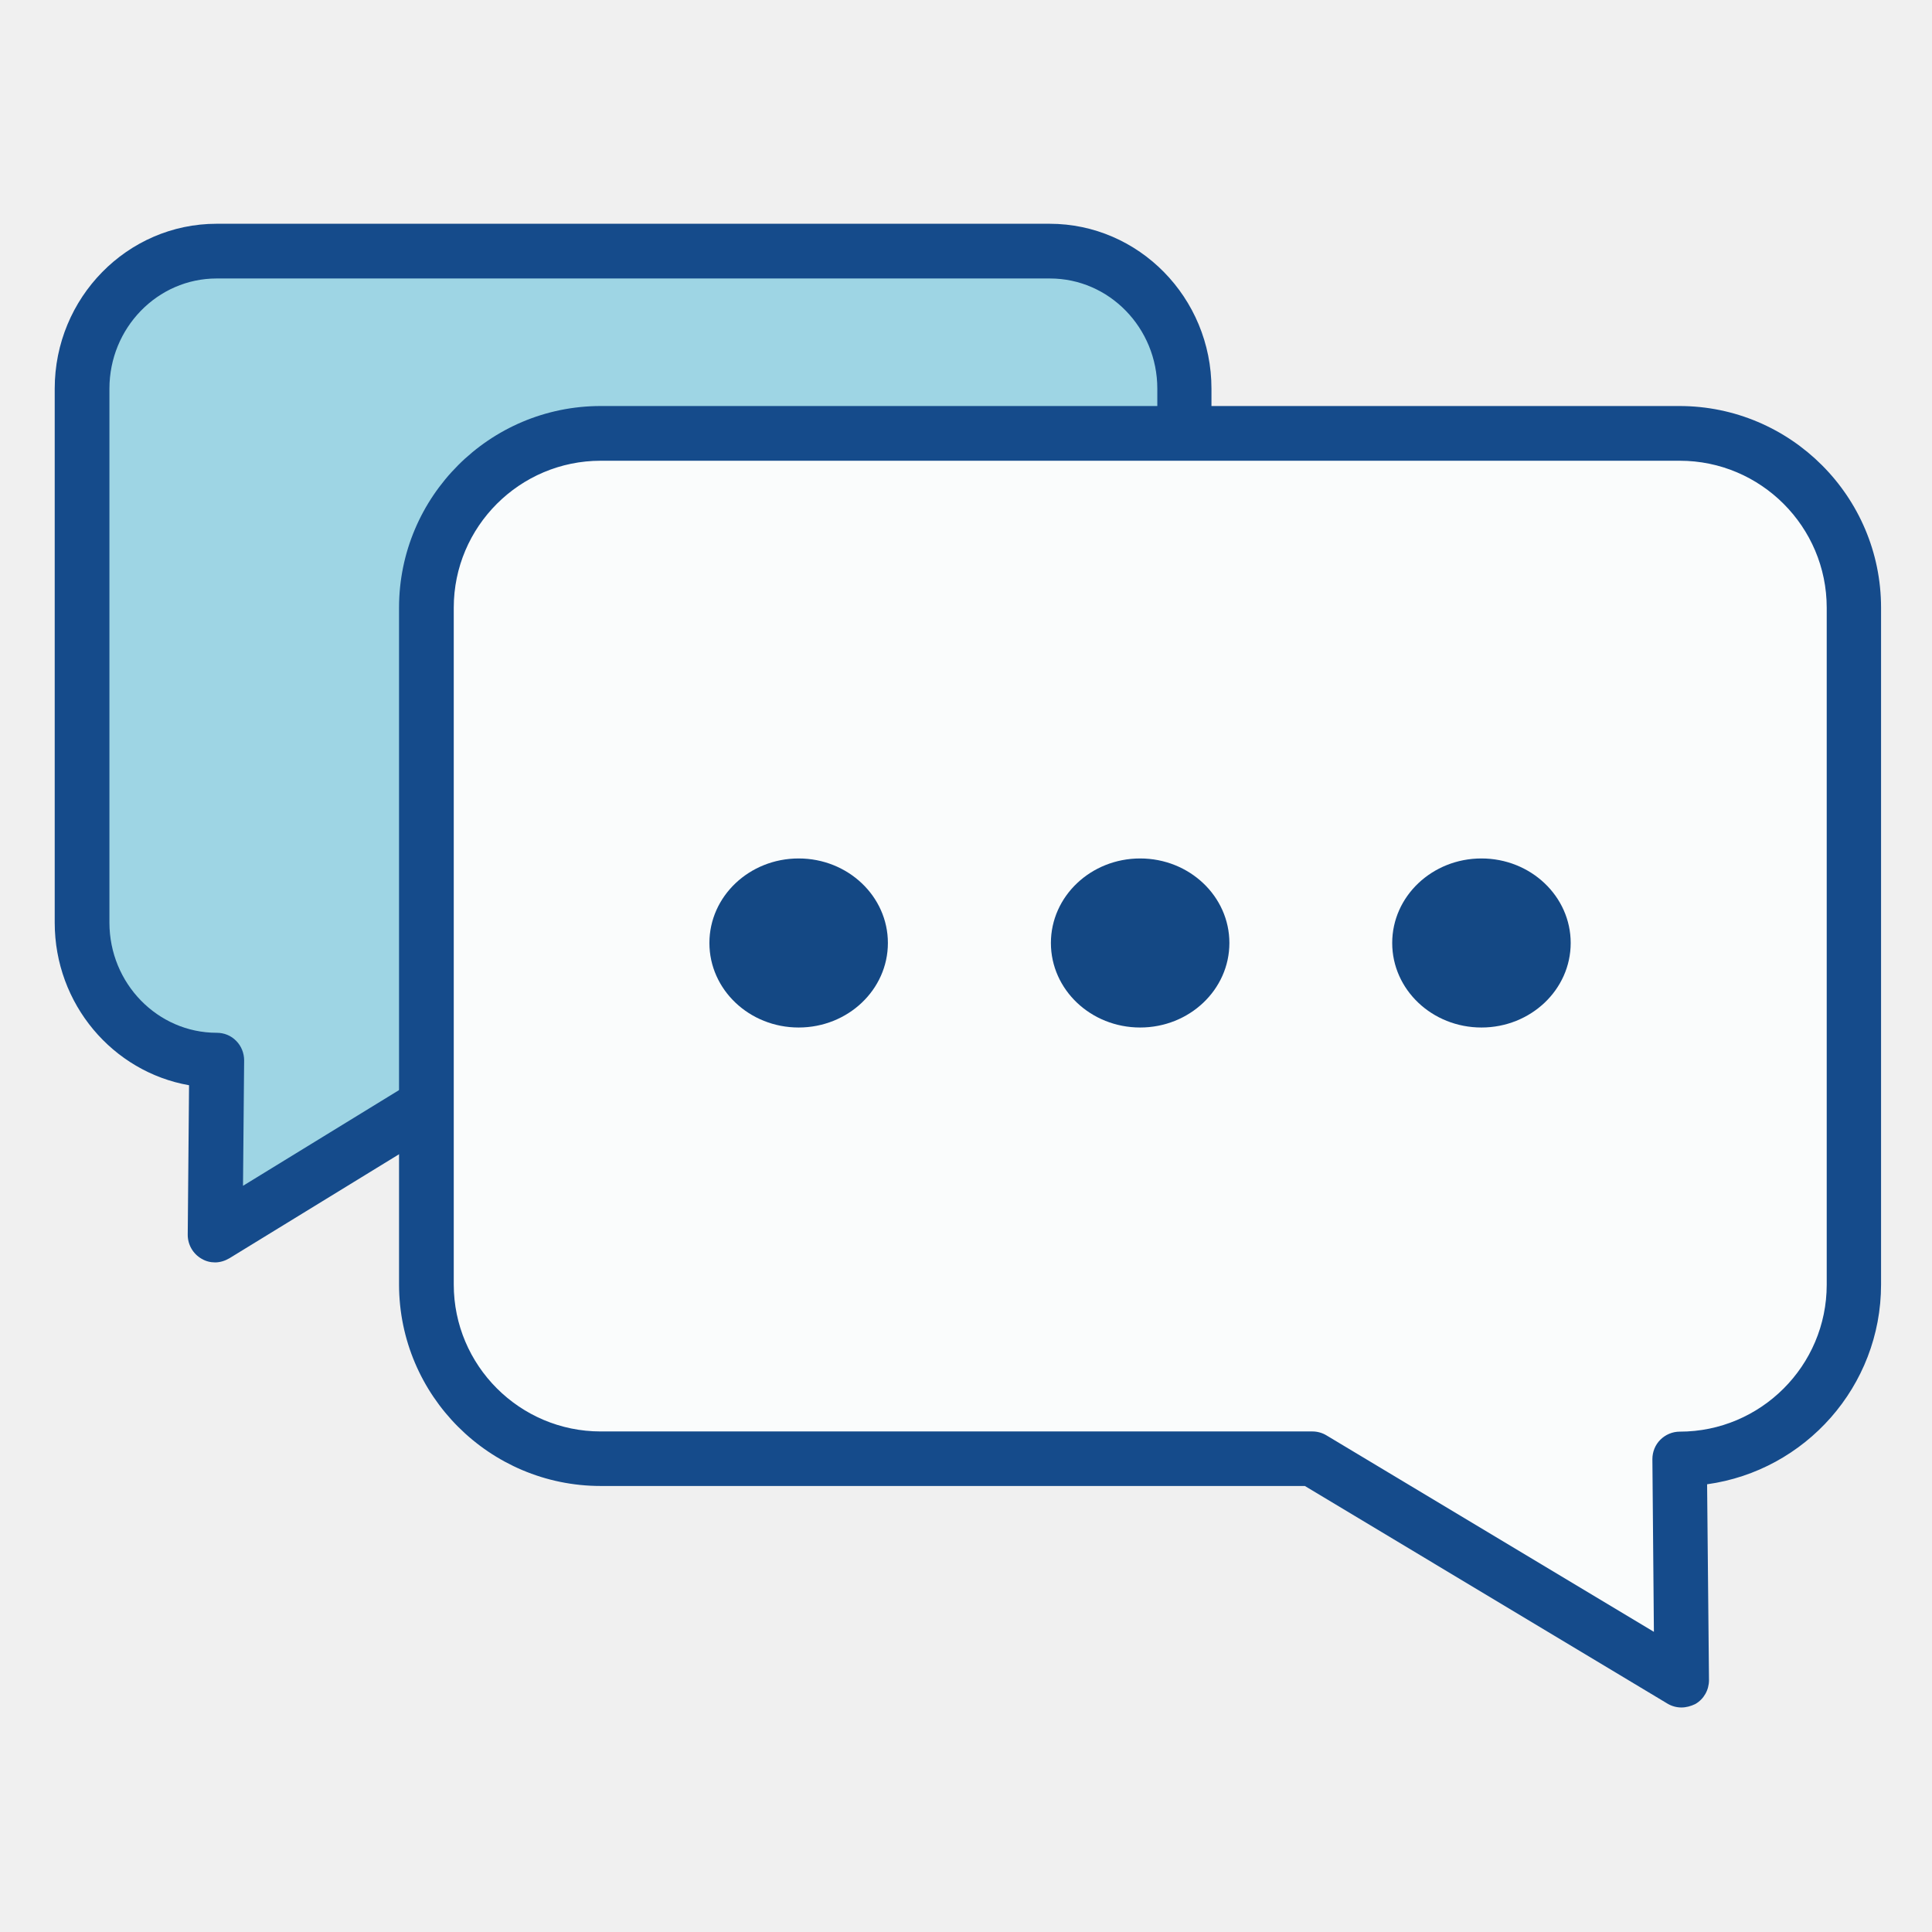
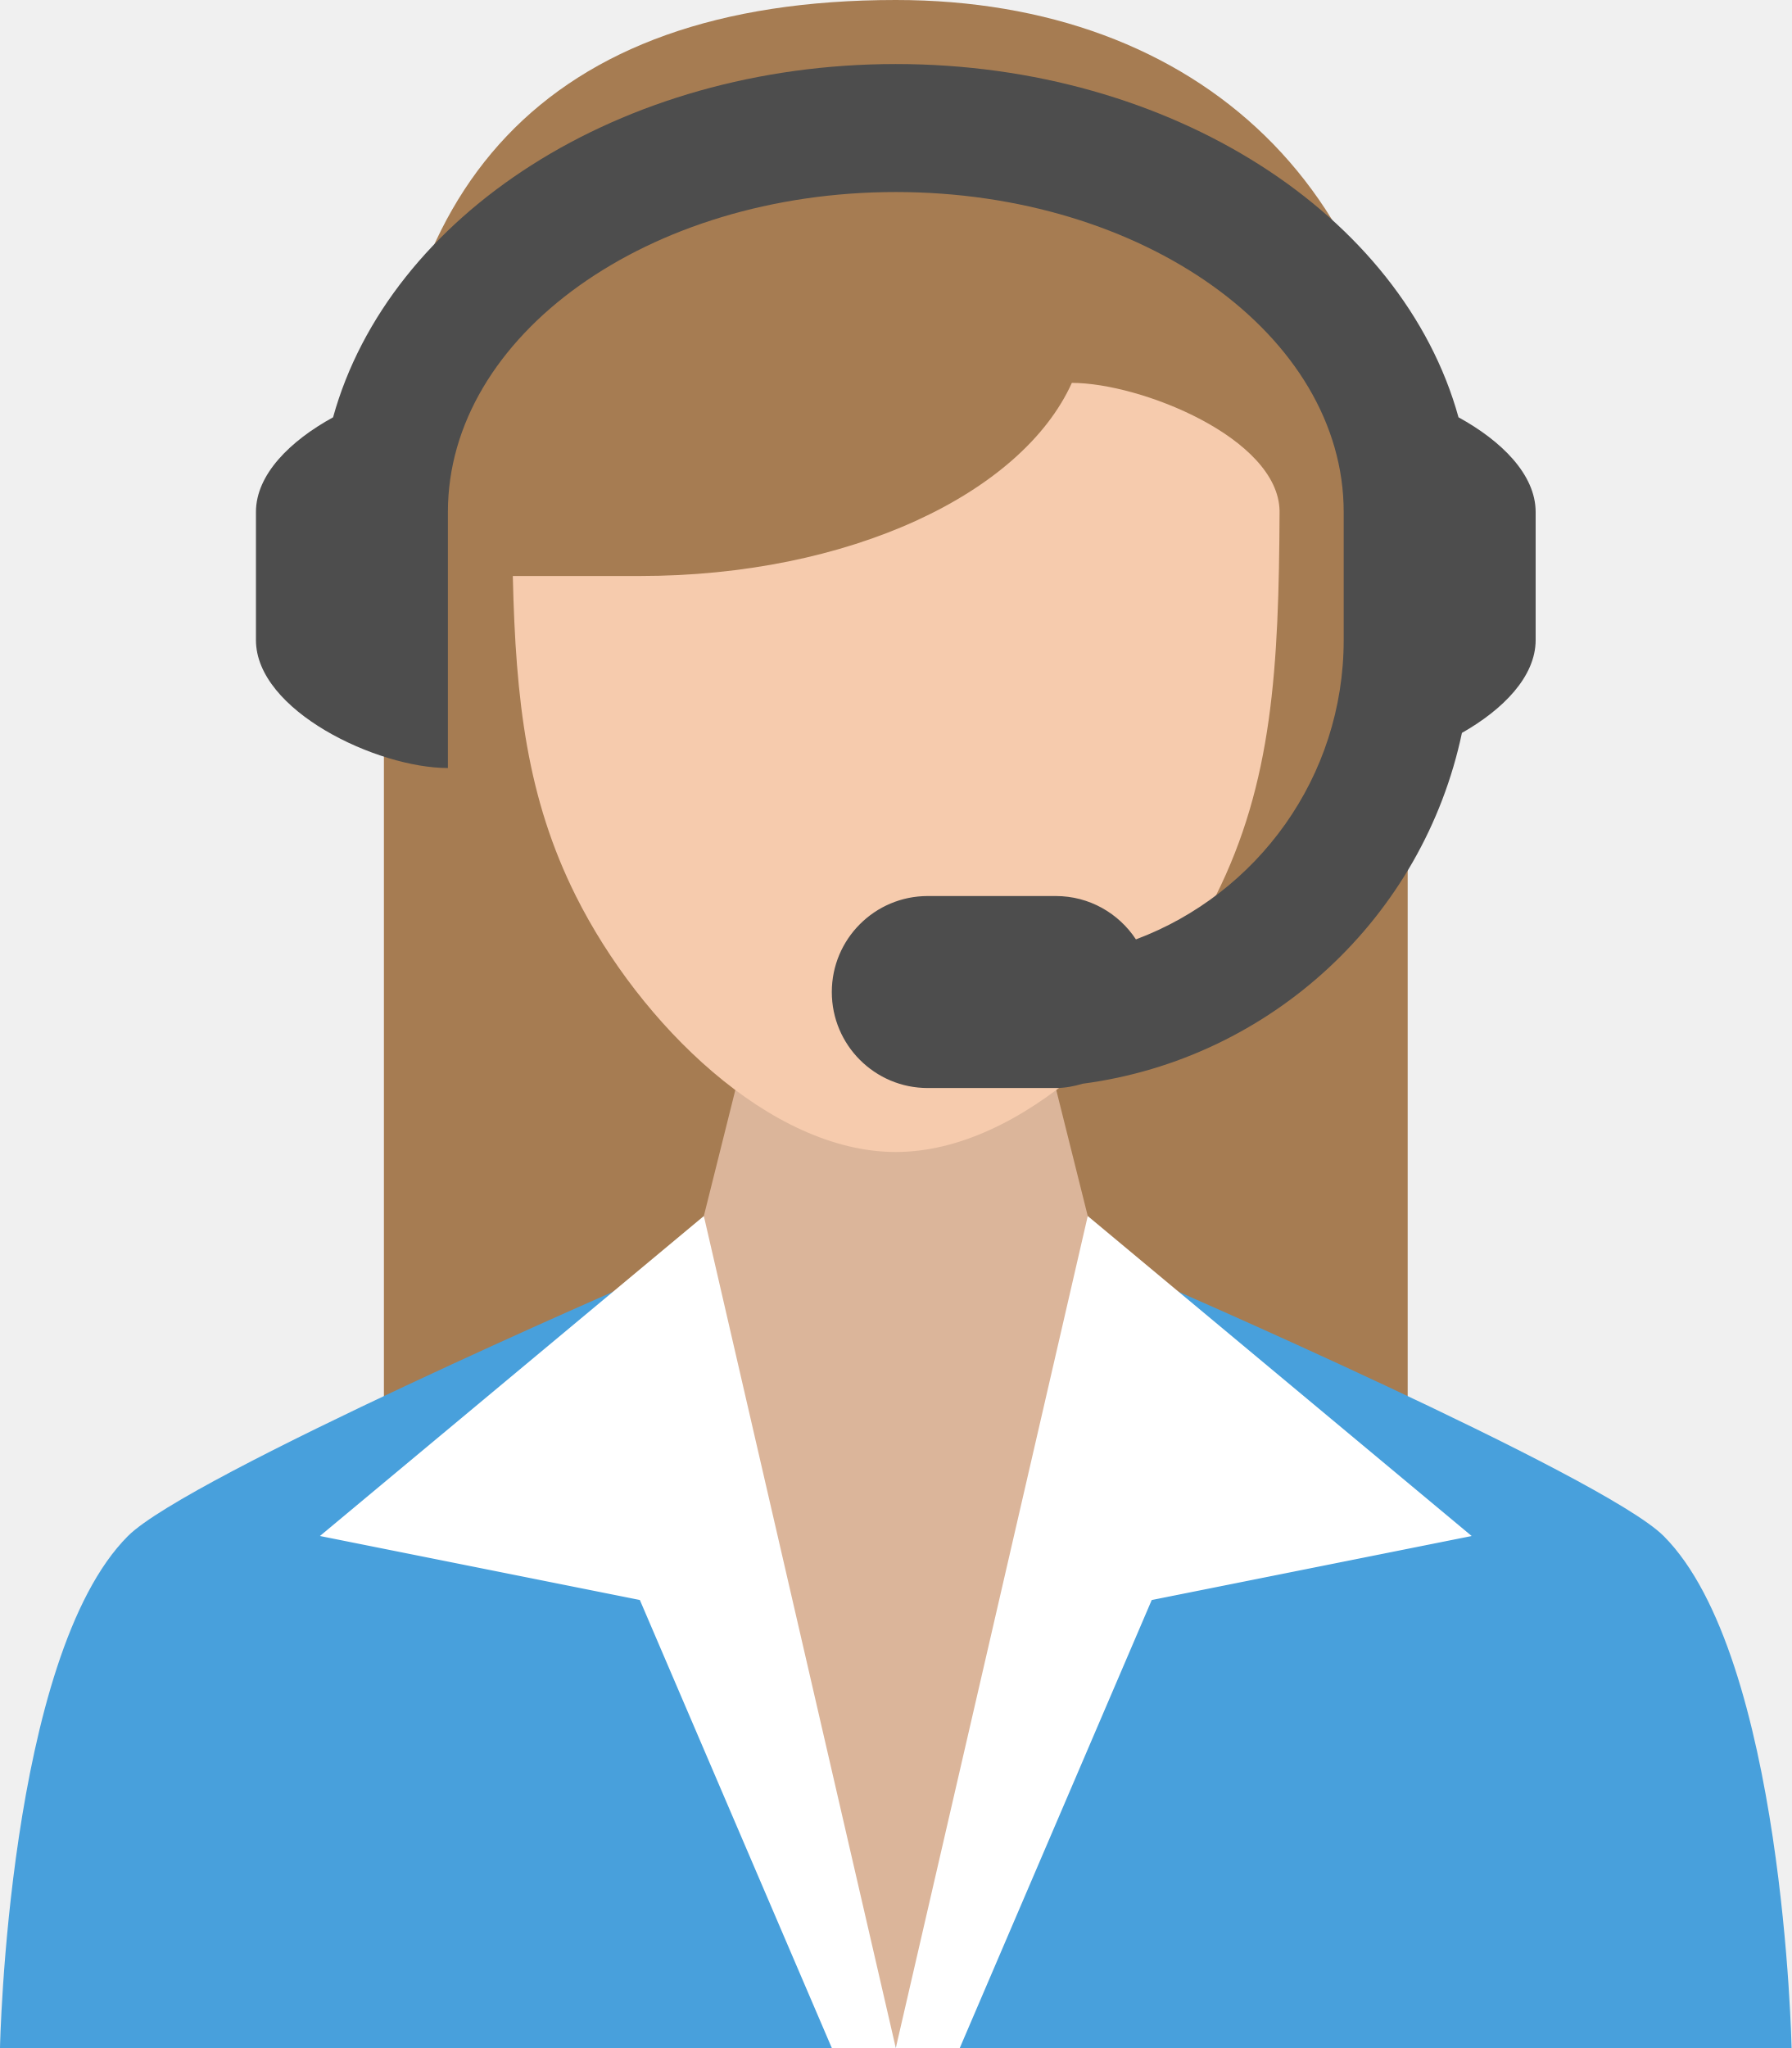
- <svg xmlns="http://www.w3.org/2000/svg" width="800px" height="800px" viewBox="0 0 1024 1024" class="icon" version="1.1">
-   <path d="M114.8 561.9l-0.8 92.6 151.1-92.6h291.3c39.4 0 71.3-32.6 71.3-72.9V206c0-40.3-31.9-72.9-71.3-72.9H114.8c-39.4 0-71.3 32.6-71.3 72.9v283c0 40.3 31.9 72.9 71.3 72.9z" fill="#9ED5E4" />
-   <path d="M114 669.1c-2.5 0-4.9-0.6-7.1-1.9-4.6-2.6-7.4-7.5-7.4-12.7l0.7-79.3C59.8 568.1 29 532.2 29 489V206c0-48.2 38.5-87.4 85.8-87.4h441.5c47.3 0 85.8 39.2 85.8 87.4v283c0 48.2-38.5 87.4-85.8 87.4H269.2l-147.6 90.5c-2.4 1.4-5 2.2-7.6 2.2z m0.8-521.5C83.5 147.6 58 173.8 58 206v283c0 32.2 25.5 58.4 56.9 58.4 3.9 0 7.6 1.5 10.3 4.3 2.7 2.7 4.2 6.5 4.2 10.3l-0.6 66.5 128.8-79c2.3-1.4 4.9-2.1 7.6-2.1h291.3c31.4 0 56.9-26.2 56.9-58.4V206c0-32.2-25.5-58.4-56.9-58.4H114.8z" fill="#154B8B" />
-   <path d="M890.1 773.1l1.1 117.4-195.6-117.4H318.4c-51 0-92.4-41.4-92.4-92.4V322.1c0-51 41.4-92.4 92.4-92.4h571.7c51 0 92.4 41.4 92.4 92.4v358.7c0 50.9-41.3 92.3-92.4 92.3z" fill="#FAFCFC" />
-   <path d="M891.2 905c-2.6 0-5.2-0.7-7.5-2.1L691.6 787.6H318.4c-58.9 0-106.9-47.9-106.9-106.9V322.1c0-58.9 47.9-106.9 106.9-106.9h571.7c58.9 0 106.9 47.9 106.9 106.9v358.7c0 54-40.2 98.7-92.2 105.9l1 103.8c0 5.2-2.7 10.1-7.3 12.7-2.3 1.1-4.8 1.8-7.3 1.8zM318.4 244.2c-42.9 0-77.9 34.9-77.9 77.9v358.7c0 42.9 34.9 77.9 77.9 77.9h377.2c2.6 0 5.2 0.7 7.5 2.1l173.5 104.1-0.8-91.5c0-3.9 1.5-7.6 4.2-10.3 2.7-2.7 6.4-4.3 10.3-4.3 42.9 0 77.9-34.9 77.9-77.9V322.1c0-42.9-34.9-77.9-77.9-77.9H318.4z" fill="#154B8B" />
-   <path d="M376 499.8a47.3 44.8 0 1 0 94.6 0 47.3 44.8 0 1 0-94.6 0Z" fill="#144884" />
-   <path d="M557 499.8a47.3 44.8 0 1 0 94.6 0 47.3 44.8 0 1 0-94.6 0Z" fill="#144884" />
-   <path d="M737.9 499.8a47.3 44.8 0 1 0 94.6 0 47.3 44.8 0 1 0-94.6 0Z" fill="#144884" />
+ <svg xmlns="http://www.w3.org/2000/svg" height="64px" id="Layer_1" style="enable-background:new 0 0 56 64;" version="1.1" viewBox="0 0 56 64" width="56px" xml:space="preserve">
+   <g id="Hair">
+     <g>
+       <path d="M28,0C16.91,0,12,6,12,16v28h32V16C44,6,37.457,0,28,0z" style="fill:#A67C52;" />
+     </g>
+   </g>
+   <g id="Neck">
+     <g>
+       <polygon points="32,30.001 24,30.001 22,38.001 22,64 34,64 34,38.001   " style="fill:#DBB59A;" />
+     </g>
+   </g>
+   <g id="Suit">
+     <g>
+       <path d="M52,48c-1.881-1.88-16-8-16-8l-8,24h28C56,64,55.76,51.76,52,48z M4,48c-3.761,3.76-4,16-4,16h28    l-8-24C20,40,5.88,46.12,4,48z" style="fill:#48A0DC;" />
+     </g>
+   </g>
+   <g id="Collar">
+     <g>
+       <path d="M34,38.001L28,64h2l6-14l10-2L34,38.001z M10,48l10,2l6,14h2l-6-25.999L10,48z" style="fill:#FFFFFF;" />
+     </g>
+   </g>
+   <g id="Head_3_">
+     <g>
+       <path d="M33.503,11.965C31.938,15.428,26.538,18,20,18    c0.009,0-1.977,0-3.971,0c0.088,3.917,0.451,6.961,1.971,10c2,4,6.081,8,10,8c3.918,0,8-4,10-8    c1.772-3.544,1.974-7.095,1.996-12.031C39.957,13.689,35.655,11.965,33.503,11.965z" style="fill-rule:evenodd;clip-rule:evenodd;fill:#F6CBAD;" />
+     </g>
+   </g>
+   <g id="Headphones">
+     <g>
+       <path d="M45.589,13.041C43.841,6.731,36.635,2.001,28,2.001    s-15.841,4.73-17.589,11.04C9.075,13.773,8,14.826,8,16.001v4c0,2.209,3.791,4,6,4v-8c0-5.523,6.268-10,14-10    c7.731,0,14,4.477,14,10v4c0,4.287-2.703,7.934-6.494,9.355c-0.537-0.815-1.457-1.355-2.506-1.355h-4c-1.657,0-3,1.343-3,3    c0,1.656,1.343,3,3,3h4c0.295,0,0.574-0.056,0.843-0.135c5.897-0.778,10.64-5.214,11.853-10.963    C46.981,22.173,48,21.145,48,20.001v-4C48,14.826,46.925,13.773,45.589,13.041z" style="fill-rule:evenodd;clip-rule:evenodd;fill:#4D4D4D;" />
+     </g>
+   </g>
+   <g />
+   <g />
+   <g />
+   <g />
+   <g />
+   <g />
+   <g />
+   <g />
+   <g />
+   <g />
+   <g />
+   <g />
+   <g />
+   <g />
+   <g />
</svg>
